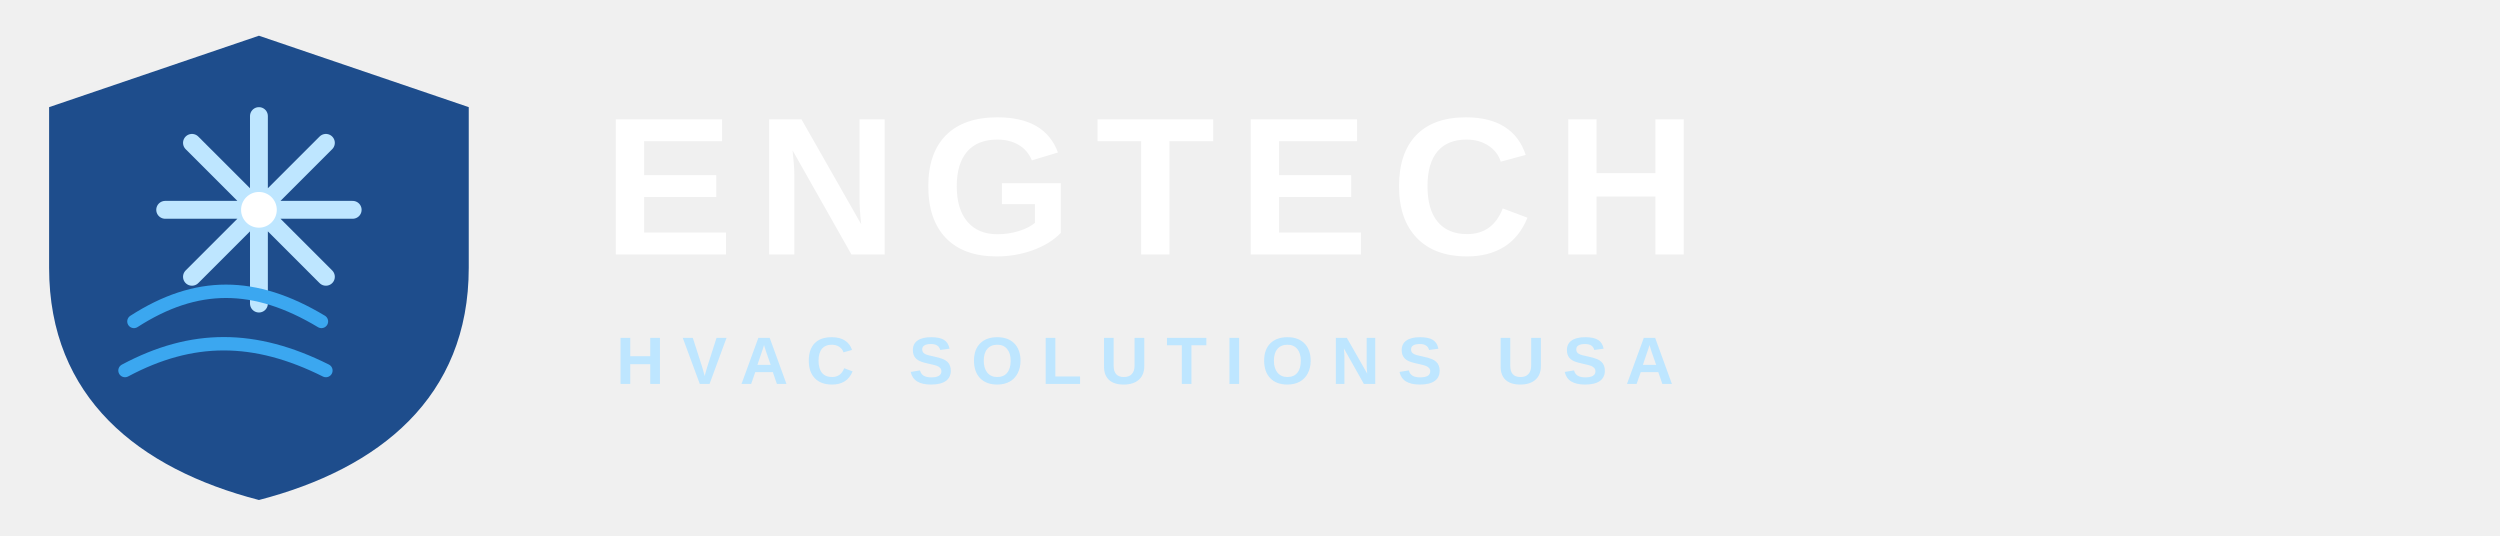
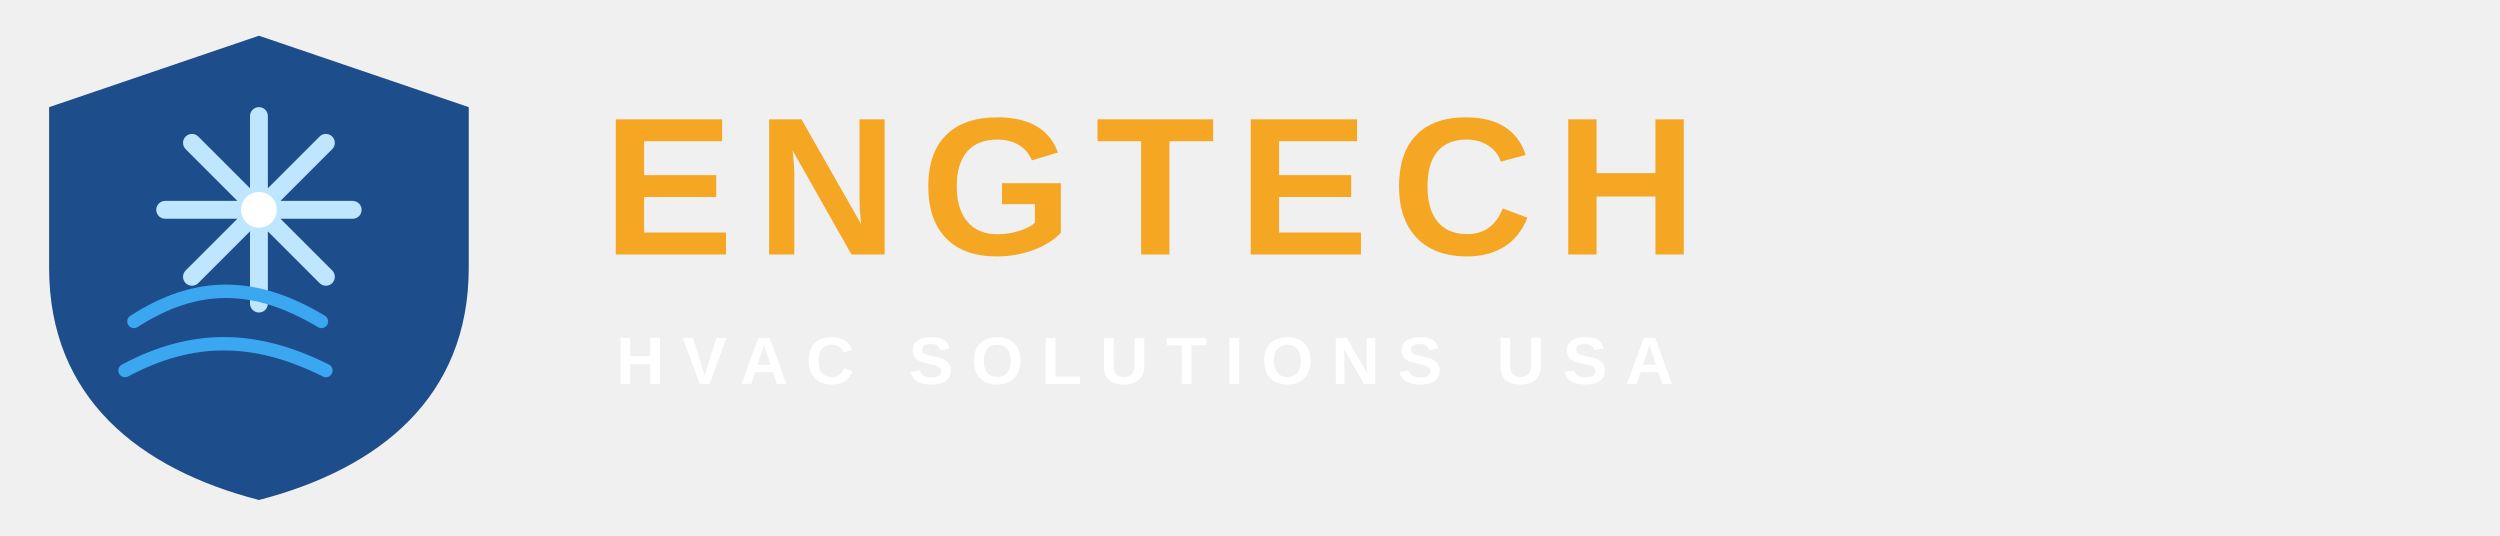
<svg xmlns="http://www.w3.org/2000/svg" viewBox="0 0 560 120" role="img" aria-labelledby="title desc">
  <path d="M58 8 105 24v36c0 29-20 45-47 52C31 105 11 89 11 60V24L58 8Z" fill="#1E4D8C" />
  <g fill="none" stroke="#BEE6FF" stroke-linecap="round" stroke-linejoin="round">
    <path d="M58 26v42M37 47h42M43 32l30 30M73 32 43 62" stroke-width="4" />
    <path d="M30 72c14-9 27-9 42 0M28 83c15-8 29-8 45 0" stroke="#3BA7F0" stroke-width="3" />
  </g>
  <circle cx="58" cy="47" r="4" fill="#fff" />
-   <text x="135" y="57" fill="#fff" font-family="Arial,sans-serif" font-size="44" font-weight="800" letter-spacing="5">ENGTECH</text>
-   <text x="138" y="86" fill="#BEE6FF" font-family="Arial,sans-serif" font-size="15" font-weight="700" letter-spacing="4">HVAC SOLUTIONS USA</text>
+   <text x="135" y="57" fill="#F5A623" font-family="Arial,sans-serif" font-size="44" font-weight="800" letter-spacing="5">ENGTECH</text>
+   <text x="138" y="86" fill="#fff" font-family="Arial,sans-serif" font-size="15" font-weight="700" letter-spacing="4">HVAC SOLUTIONS USA</text>
</svg>
